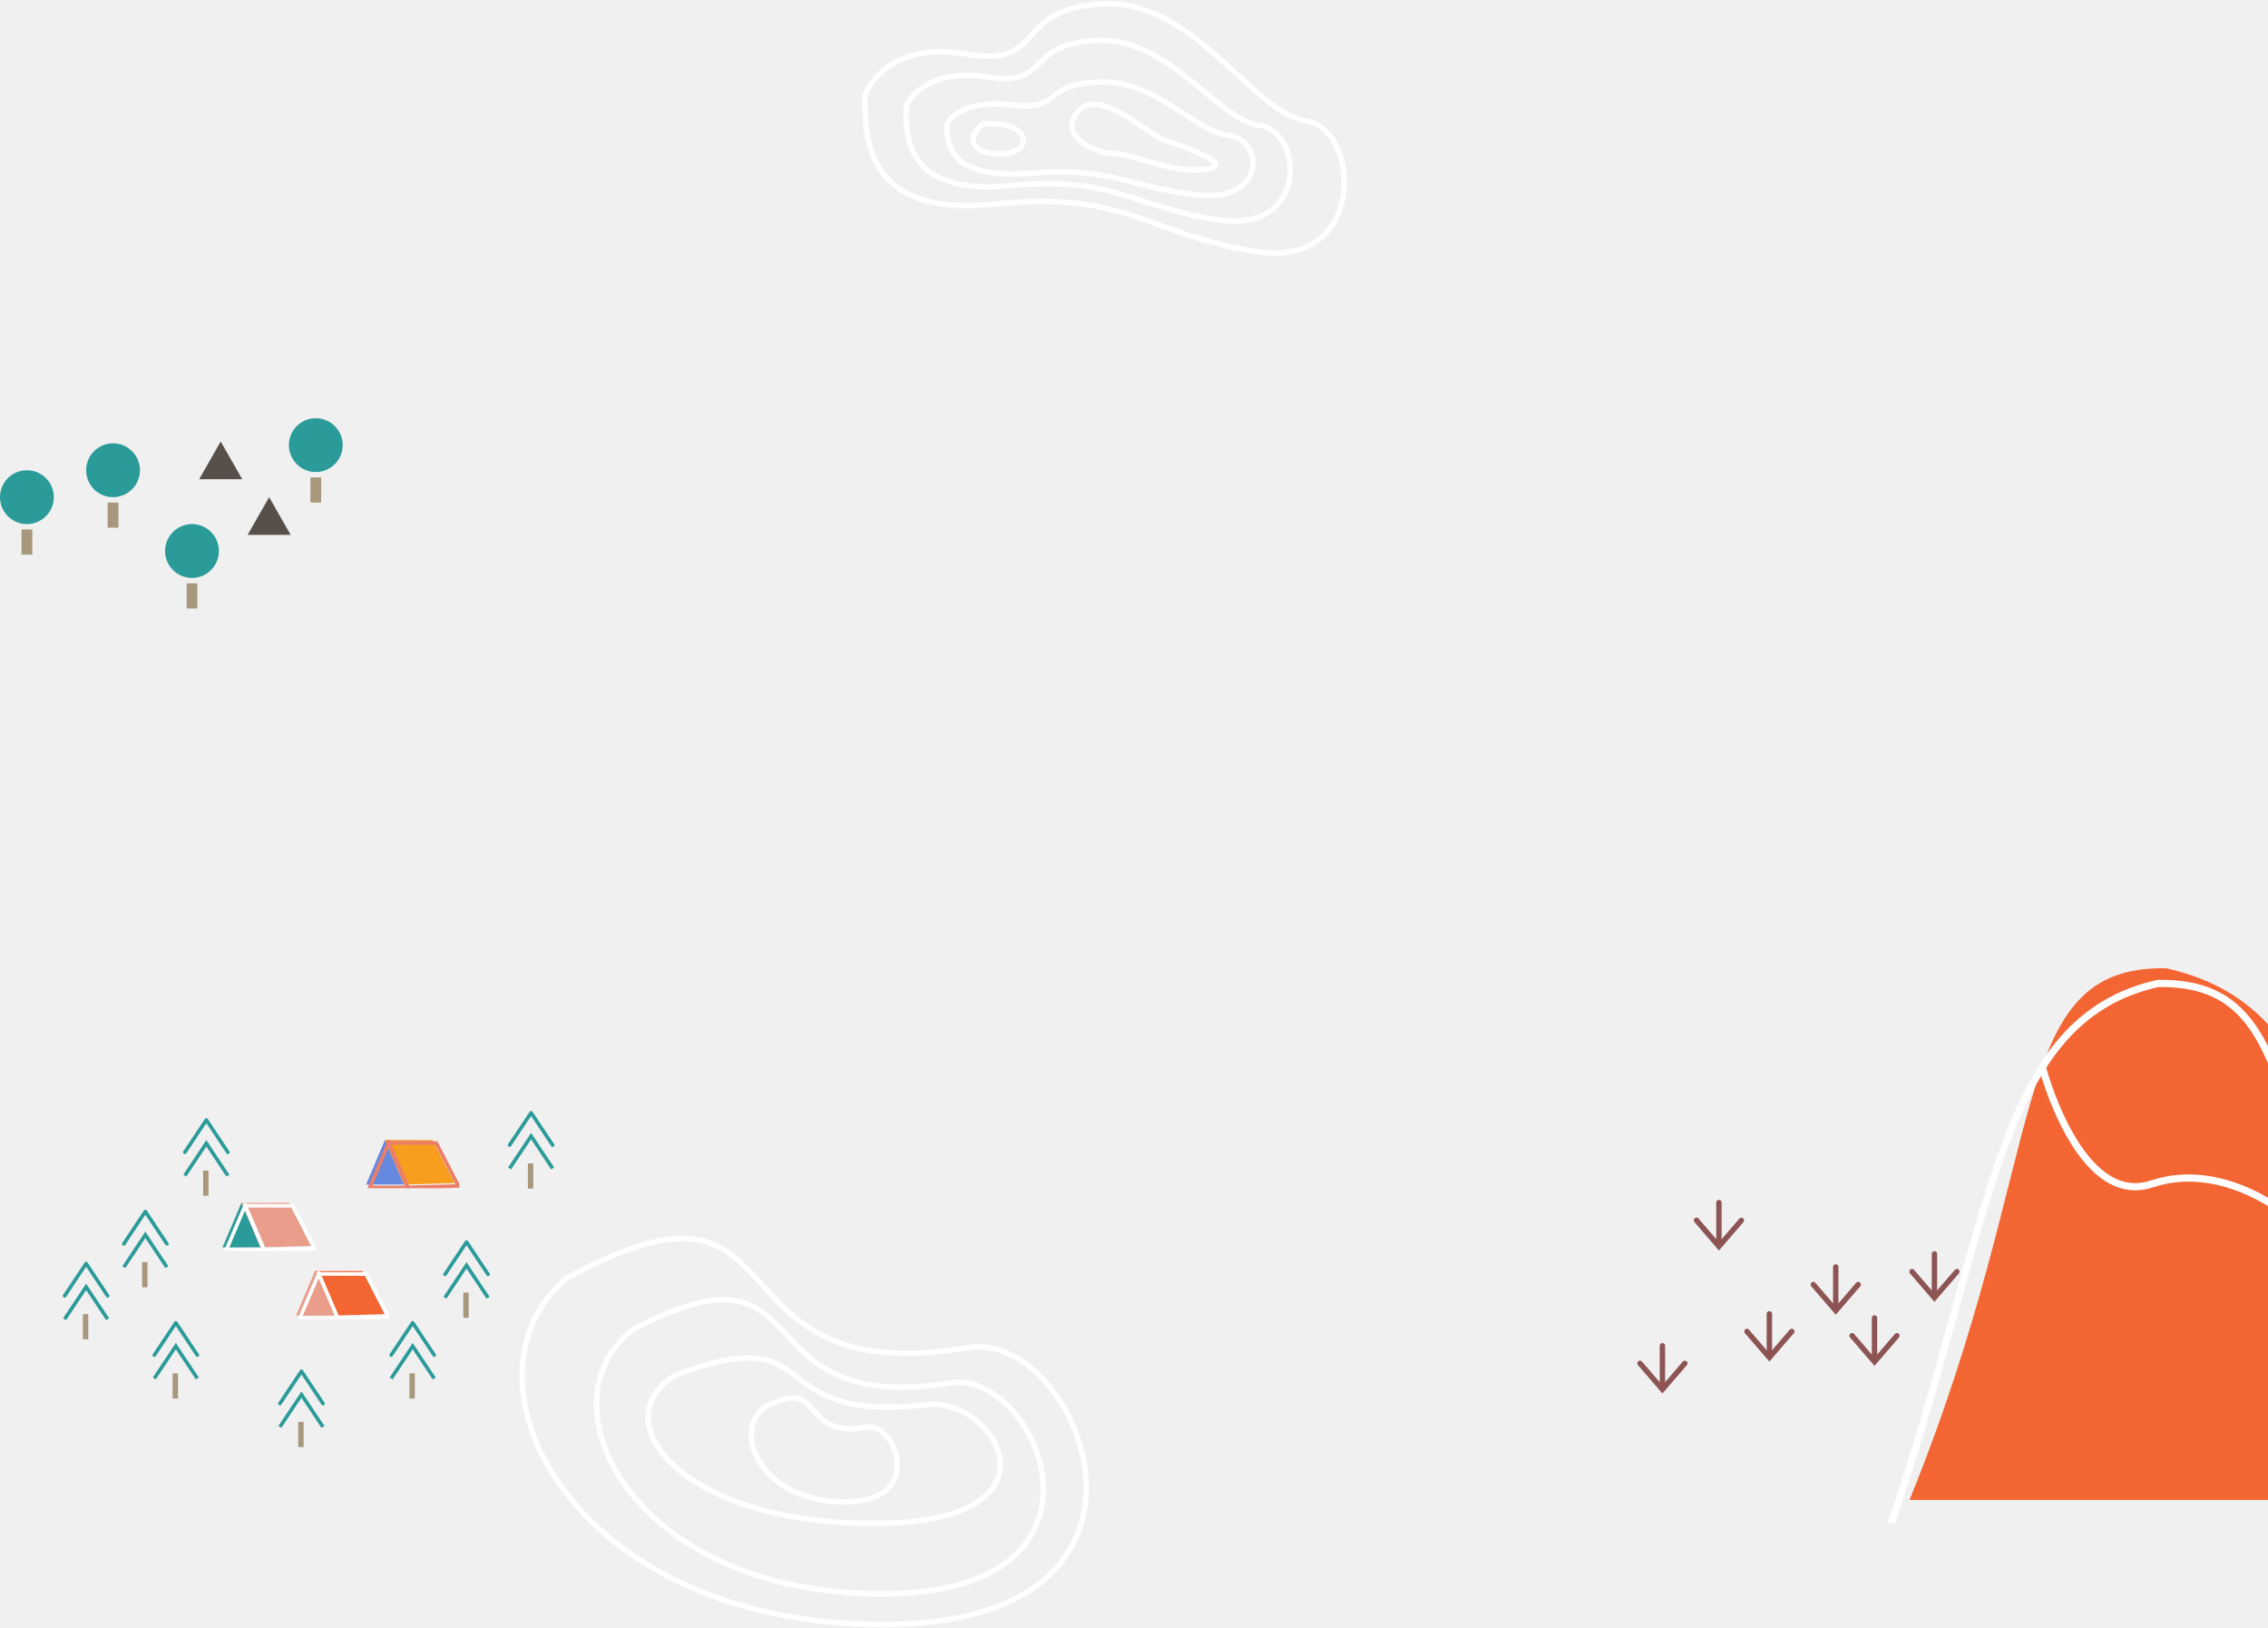
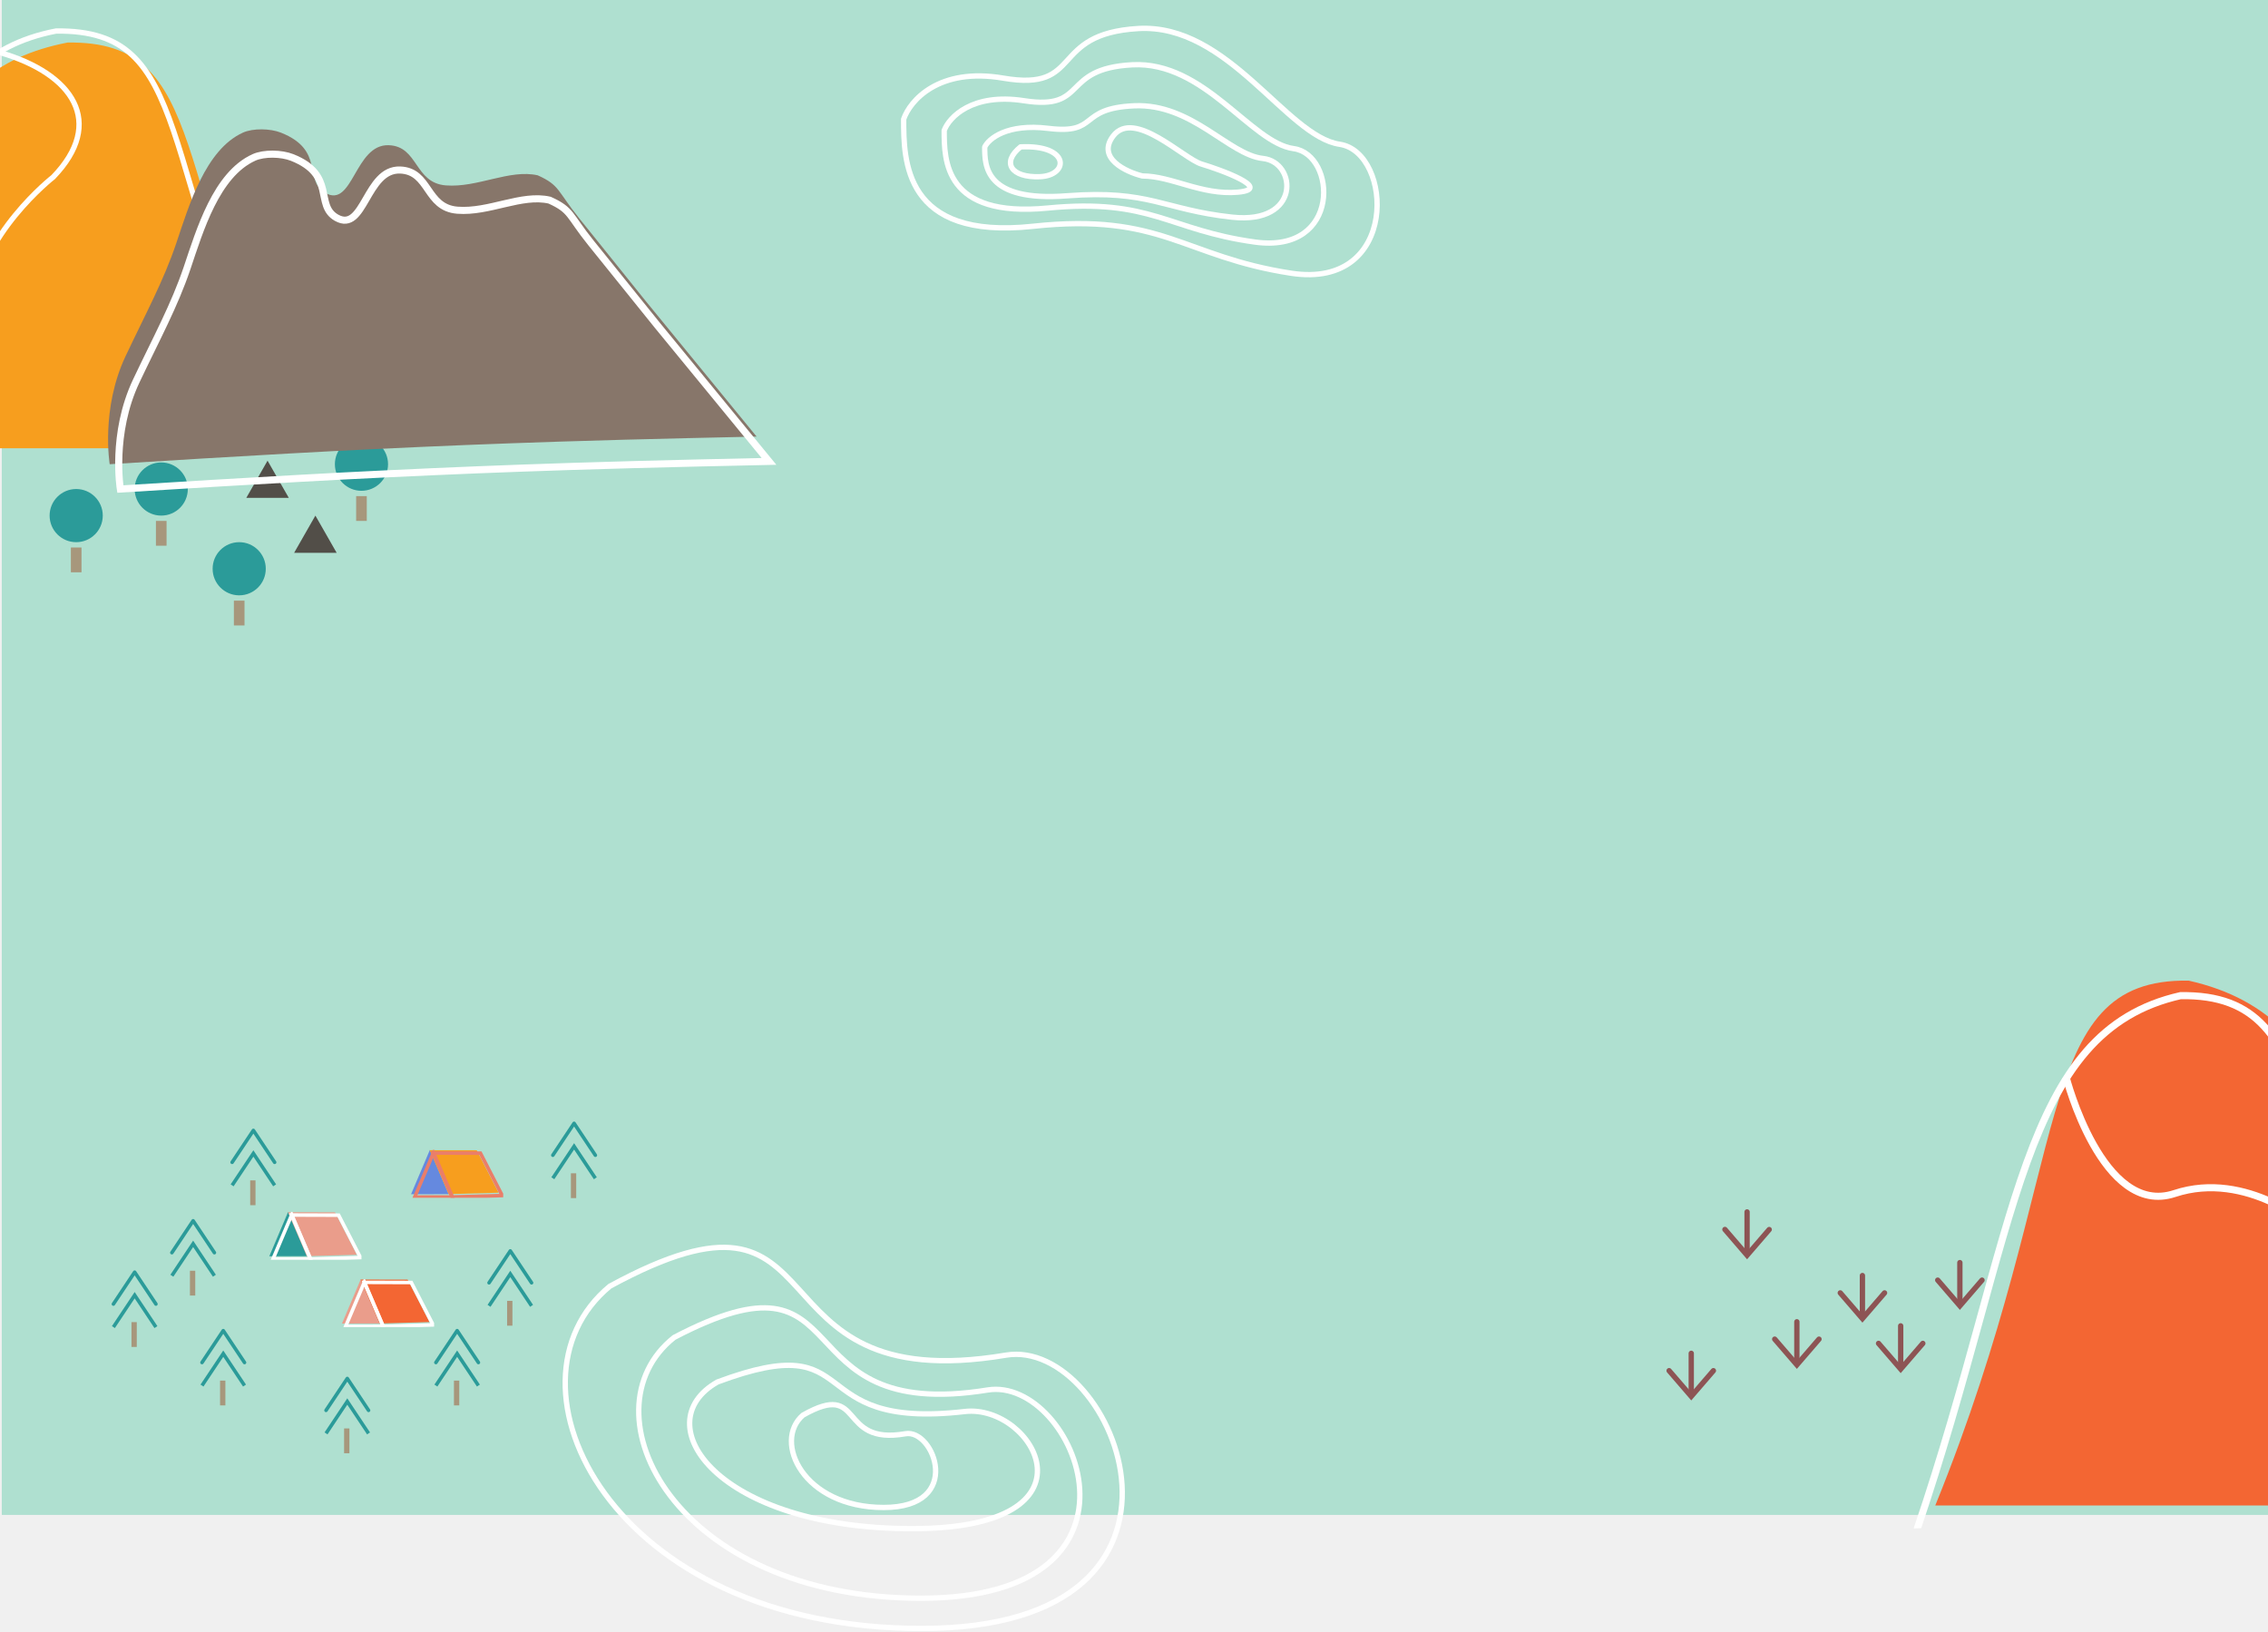
- <svg xmlns="http://www.w3.org/2000/svg" width="1264" height="907" viewBox="0 0 1264 907" fill="none">
-   <path d="M538.219 30.099C501.717 23.828 485.531 42.916 482 53.243C482 76.388 482 121.557 554.921 113.718C627.843 105.879 639.657 130.89 700.764 140.222C761.871 149.555 758.205 71.909 728.058 67.429C697.912 62.949 665.322 -0.885 614.399 2.102C563.476 5.088 583.845 37.938 538.219 30.099Z" stroke="white" stroke-width="3" stroke-linejoin="round" />
-   <path d="M549.937 42.847C520.679 38.305 507.705 52.131 504.875 59.612C504.875 76.377 504.875 109.096 563.326 103.418C621.776 97.739 631.246 115.856 680.227 122.616C729.207 129.376 726.269 73.133 702.105 69.888C677.941 66.643 651.818 20.404 611 22.567C570.183 24.73 586.51 48.526 549.937 42.847Z" stroke="white" stroke-width="3" stroke-linejoin="round" />
-   <path d="M563.625 58.449C540.332 55.595 530.003 64.282 527.75 68.983C527.75 79.516 527.75 100.074 574.283 96.506C620.817 92.938 628.356 104.322 667.35 108.569C706.345 112.817 704.005 77.478 684.768 75.439C665.531 73.4 644.733 44.347 612.238 45.706C579.743 47.066 592.741 62.017 563.625 58.449Z" stroke="white" stroke-width="3" stroke-linejoin="round" />
-   <path d="M547.994 68.901C576.114 67.555 575.333 85.047 558.93 85.72C542.526 86.393 537.058 77.647 547.994 68.901Z" stroke="white" stroke-width="3" stroke-linejoin="round" />
-   <path d="M600.231 62.763C590.796 75.198 607.307 82.981 616.742 85.317C633.253 85.317 650.157 96.29 670.598 94.461C691.04 92.632 660.377 81.66 650.157 78.612C639.936 75.564 612.025 47.218 600.231 62.763Z" stroke="white" stroke-width="3" stroke-linejoin="round" />
-   <path d="M218 755L230 737L242 755" stroke="#2B9B99" stroke-width="2" stroke-miterlimit="10" stroke-linecap="round" stroke-linejoin="round" />
-   <path d="M218 768L230 750L242 768" stroke="#2B9B99" stroke-width="2" stroke-miterlimit="10" />
-   <rect x="228.199" y="765.2" width="3" height="14" fill="#A7977C" />
-   <path d="M86 755L98 737L110 755" stroke="#2B9B99" stroke-width="2" stroke-miterlimit="10" stroke-linecap="round" stroke-linejoin="round" />
-   <path d="M86 768L98 750L110 768" stroke="#2B9B99" stroke-width="2" stroke-miterlimit="10" />
-   <rect x="96.199" y="765.2" width="3" height="14" fill="#A7977C" />
-   <path d="M36 722L48 704L60 722" stroke="#2B9B99" stroke-width="2" stroke-miterlimit="10" stroke-linecap="round" stroke-linejoin="round" />
-   <path d="M36 735L48 717L60 735" stroke="#2B9B99" stroke-width="2" stroke-miterlimit="10" />
-   <rect x="46.199" y="732.2" width="3" height="14" fill="#A7977C" />
-   <path d="M248 710L260 692L272 710" stroke="#2B9B99" stroke-width="2" stroke-miterlimit="10" stroke-linecap="round" stroke-linejoin="round" />
-   <path d="M248 723L260 705L272 723" stroke="#2B9B99" stroke-width="2" stroke-miterlimit="10" />
-   <rect x="258.199" y="720.2" width="3" height="14" fill="#A7977C" />
-   <path d="M69 693L81 675L93 693" stroke="#2B9B99" stroke-width="2" stroke-miterlimit="10" stroke-linecap="round" stroke-linejoin="round" />
-   <path d="M69 706L81 688L93 706" stroke="#2B9B99" stroke-width="2" stroke-miterlimit="10" />
-   <rect x="79.199" y="703.2" width="3" height="14" fill="#A7977C" />
-   <path d="M284 638L296 620L308 638" stroke="#2B9B99" stroke-width="2" stroke-miterlimit="10" stroke-linecap="round" stroke-linejoin="round" />
-   <path d="M284 651L296 633L308 651" stroke="#2B9B99" stroke-width="2" stroke-miterlimit="10" />
-   <rect x="294.199" y="648.2" width="3" height="14" fill="#A7977C" />
-   <path d="M103 642L115 624L127 642" stroke="#2B9B99" stroke-width="2" stroke-miterlimit="10" stroke-linecap="round" stroke-linejoin="round" />
-   <path d="M103 655L115 637L127 655" stroke="#2B9B99" stroke-width="2" stroke-miterlimit="10" />
-   <rect x="113.199" y="652.2" width="3" height="14" fill="#A7977C" />
+ <svg xmlns="http://www.w3.org/2000/svg" width="1280" height="921" viewBox="0 0 1280 921" fill="none">
+   <rect x="1" width="1280" height="855" fill="#AFE0D0" />
+   <path d="M566.219 44.099C529.717 37.828 513.531 56.916 510 67.243C510 90.388 510 135.557 582.921 127.718C655.843 119.879 667.657 144.89 728.764 154.222C789.871 163.555 786.205 85.909 756.058 81.429C725.912 76.949 693.322 13.115 642.399 16.102C591.476 19.088 611.845 51.938 566.219 44.099Z" stroke="white" stroke-width="3" stroke-linejoin="round" />
+   <path d="M577.937 56.847C548.679 52.305 535.705 66.131 532.875 73.612C532.875 90.377 532.875 123.096 591.326 117.418C649.776 111.739 659.246 129.856 708.227 136.616C757.207 143.376 754.269 87.133 730.105 83.888C705.941 80.643 679.818 34.404 639 36.567C598.183 38.73 614.51 62.526 577.937 56.847Z" stroke="white" stroke-width="3" stroke-linejoin="round" />
+   <path d="M591.625 72.449C568.332 69.595 558.003 78.282 555.75 82.983C555.75 93.516 555.75 114.074 602.283 110.506C648.817 106.938 656.356 118.322 695.35 122.569C734.345 126.817 732.005 91.478 712.768 89.439C693.531 87.4 672.733 58.347 640.238 59.706C607.743 61.066 620.741 76.017 591.625 72.449Z" stroke="white" stroke-width="3" stroke-linejoin="round" />
+   <path d="M575.994 82.901C604.114 81.555 603.333 99.047 586.93 99.72C570.526 100.393 565.058 91.647 575.994 82.901Z" stroke="white" stroke-width="3" stroke-linejoin="round" />
+   <path d="M628.231 76.763C618.796 89.198 635.307 96.981 644.742 99.317C661.253 99.317 678.157 110.29 698.598 108.461C719.04 106.632 688.377 95.66 678.157 92.612C667.936 89.564 640.025 61.218 628.231 76.763Z" stroke="white" stroke-width="3" stroke-linejoin="round" />
+   <path d="M246 769L258 751L270 769" stroke="#2B9B99" stroke-width="2" stroke-miterlimit="10" stroke-linecap="round" stroke-linejoin="round" />
+   <path d="M246 782L258 764L270 782" stroke="#2B9B99" stroke-width="2" stroke-miterlimit="10" />
+   <rect x="256.199" y="779.2" width="3" height="14" fill="#A7977C" />
+   <path d="M114 769L126 751L138 769" stroke="#2B9B99" stroke-width="2" stroke-miterlimit="10" stroke-linecap="round" stroke-linejoin="round" />
+   <path d="M114 782L126 764L138 782" stroke="#2B9B99" stroke-width="2" stroke-miterlimit="10" />
+   <rect x="124.199" y="779.2" width="3" height="14" fill="#A7977C" />
+   <path d="M64 736L76 718L88 736" stroke="#2B9B99" stroke-width="2" stroke-miterlimit="10" stroke-linecap="round" stroke-linejoin="round" />
+   <path d="M64 749L76 731L88 749" stroke="#2B9B99" stroke-width="2" stroke-miterlimit="10" />
+   <rect x="74.199" y="746.2" width="3" height="14" fill="#A7977C" />
+   <path d="M276 724L288 706L300 724" stroke="#2B9B99" stroke-width="2" stroke-miterlimit="10" stroke-linecap="round" stroke-linejoin="round" />
+   <path d="M276 737L288 719L300 737" stroke="#2B9B99" stroke-width="2" stroke-miterlimit="10" />
+   <rect x="286.199" y="734.2" width="3" height="14" fill="#A7977C" />
+   <path d="M97 707L109 689L121 707" stroke="#2B9B99" stroke-width="2" stroke-miterlimit="10" stroke-linecap="round" stroke-linejoin="round" />
+   <path d="M97 720L109 702L121 720" stroke="#2B9B99" stroke-width="2" stroke-miterlimit="10" />
+   <rect x="107.199" y="717.2" width="3" height="14" fill="#A7977C" />
+   <path d="M312 652L324 634L336 652" stroke="#2B9B99" stroke-width="2" stroke-miterlimit="10" stroke-linecap="round" stroke-linejoin="round" />
+   <path d="M312 665L324 647L336 665" stroke="#2B9B99" stroke-width="2" stroke-miterlimit="10" />
+   <rect x="322.199" y="662.2" width="3" height="14" fill="#A7977C" />
+   <path d="M131 656L143 638L155 656" stroke="#2B9B99" stroke-width="2" stroke-miterlimit="10" stroke-linecap="round" stroke-linejoin="round" />
+   <path d="M131 669L143 651L155 669" stroke="#2B9B99" stroke-width="2" stroke-miterlimit="10" />
+   <rect x="141.199" y="666.2" width="3" height="14" fill="#A7977C" />
  <g clip-path="url(#clip0)">
-     <path d="M225.211 659.963L204 660.003L214.606 635L225.211 659.963Z" fill="#6589DF" />
-     <path d="M253.383 659.164C243.982 659.444 234.581 659.683 225.18 659.963C221.625 651.695 218.07 643.428 214.516 635.16C223.359 635.16 232.201 635.2 241.044 635.2C245.157 643.188 249.27 651.176 253.383 659.164Z" fill="#F79E1E" />
-     <path d="M255.438 660.762C246.037 661.041 236.636 661.281 227.235 661.561C223.68 653.293 220.125 645.025 216.57 636.757C225.413 636.797 234.256 636.797 243.129 636.837C247.212 644.786 251.325 652.774 255.438 660.762Z" stroke="#EA7E69" stroke-width="2" stroke-miterlimit="10" />
-     <path d="M227.266 661.561L206.055 661.601L216.66 636.598L227.266 661.561Z" stroke="#EA7E69" stroke-width="2" stroke-miterlimit="10" />
+     <path d="M253.211 673.963L232 674.003L242.606 649L253.211 673.963Z" fill="#6589DF" />
+     <path d="M281.383 673.164C271.982 673.444 262.581 673.683 253.18 673.963C249.625 665.695 246.07 657.428 242.516 649.16C251.359 649.16 260.201 649.2 269.044 649.2C273.157 657.188 277.27 665.176 281.383 673.164Z" fill="#F79E1E" />
+     <path d="M283.438 674.762C274.037 675.041 264.636 675.281 255.235 675.561C251.68 667.293 248.125 659.025 244.57 650.757C253.413 650.797 262.256 650.797 271.129 650.837C275.212 658.786 279.325 666.774 283.438 674.762Z" stroke="#EA7E69" stroke-width="2" stroke-miterlimit="10" />
+     <path d="M255.266 675.561L234.055 675.601L244.66 650.598L255.266 675.561Z" stroke="#EA7E69" stroke-width="2" stroke-miterlimit="10" />
  </g>
  <g clip-path="url(#clip1)">
-     <path d="M145.211 694.963L124 695.003L134.606 670L145.211 694.963Z" fill="#2B9B99" />
-     <path d="M173.383 694.164C163.982 694.444 154.581 694.683 145.18 694.963C141.625 686.695 138.07 678.428 134.516 670.16C143.359 670.16 152.201 670.2 161.044 670.2C165.157 678.188 169.27 686.176 173.383 694.164Z" fill="#EA9D8B" />
-     <path d="M175.438 695.762C166.037 696.041 156.636 696.281 147.235 696.561C143.68 688.293 140.125 680.025 136.57 671.757C145.413 671.797 154.256 671.797 163.129 671.837C167.212 679.786 171.325 687.774 175.438 695.762Z" stroke="white" stroke-width="2" stroke-miterlimit="10" />
-     <path d="M147.266 696.561L126.055 696.601L136.66 671.598L147.266 696.561Z" stroke="white" stroke-width="2" stroke-miterlimit="10" />
+     <path d="M173.211 708.963L152 709.003L162.606 684L173.211 708.963Z" fill="#2B9B99" />
+     <path d="M201.383 708.164C191.982 708.444 182.581 708.683 173.18 708.963C169.625 700.695 166.07 692.428 162.516 684.16C171.359 684.16 180.201 684.2 189.044 684.2C193.157 692.188 197.27 700.176 201.383 708.164Z" fill="#EA9D8B" />
+     <path d="M203.438 709.762C194.037 710.041 184.636 710.281 175.235 710.561C171.68 702.293 168.125 694.025 164.57 685.757C173.413 685.797 182.256 685.797 191.129 685.837C195.212 693.786 199.325 701.774 203.438 709.762Z" stroke="white" stroke-width="2" stroke-miterlimit="10" />
+     <path d="M175.266 710.561L154.055 710.601L164.66 685.598L175.266 710.561Z" stroke="white" stroke-width="2" stroke-miterlimit="10" />
  </g>
  <g clip-path="url(#clip2)">
-     <path d="M186.211 732.963L165 733.003L175.606 708L186.211 732.963Z" fill="#EA9D8B" />
-     <path d="M214.383 732.164C204.982 732.444 195.581 732.683 186.18 732.963C182.625 724.695 179.07 716.428 175.516 708.16C184.359 708.16 193.201 708.2 202.044 708.2C206.157 716.188 210.27 724.176 214.383 732.164Z" fill="#F36633" />
-     <path d="M216.438 733.762C207.037 734.041 197.636 734.281 188.235 734.561C184.68 726.293 181.125 718.025 177.57 709.757C186.413 709.797 195.256 709.797 204.129 709.837C208.212 717.786 212.325 725.774 216.438 733.762Z" stroke="white" stroke-width="2" stroke-miterlimit="10" />
-     <path d="M188.266 734.561L167.055 734.601L177.66 709.598L188.266 734.561Z" stroke="white" stroke-width="2" stroke-miterlimit="10" />
+     <path d="M214.211 746.963L193 747.003L203.606 722L214.211 746.963Z" fill="#EA9D8B" />
+     <path d="M242.383 746.164C232.982 746.444 223.581 746.683 214.18 746.963C210.625 738.695 207.07 730.428 203.516 722.16C212.359 722.16 221.201 722.2 230.044 722.2C234.157 730.188 238.27 738.176 242.383 746.164Z" fill="#F36633" />
+     <path d="M244.438 747.762C235.037 748.041 225.636 748.281 216.235 748.561C212.68 740.293 209.125 732.025 205.57 723.757C214.413 723.797 223.256 723.797 232.129 723.837C236.212 731.786 240.325 739.774 244.438 747.762Z" stroke="white" stroke-width="2" stroke-miterlimit="10" />
+     <path d="M216.266 748.561L195.055 748.601L205.66 723.598L216.266 748.561Z" stroke="white" stroke-width="2" stroke-miterlimit="10" />
  </g>
-   <path d="M156 782L168 764L180 782" stroke="#2B9B99" stroke-width="2" stroke-miterlimit="10" stroke-linecap="round" stroke-linejoin="round" />
-   <path d="M156 795L168 777L180 795" stroke="#2B9B99" stroke-width="2" stroke-miterlimit="10" />
-   <rect x="166.199" y="792.2" width="3" height="14" fill="#A7977C" />
-   <path d="M1319.56 835.698C1309.21 655.18 1300.12 560.33 1207.27 539.47C1117.32 537.908 1143.43 640.905 1064.21 835.698" fill="#F36633" />
-   <mask id="path-43-inside-1" fill="white">
-     <path d="M1052 848.634C1109.54 678.972 1109.75 566.69 1202.38 545.938C1292.12 544.385 1266.07 646.842 1345.09 840.615" />
+   <path d="M184 796L196 778L208 796" stroke="#2B9B99" stroke-width="2" stroke-miterlimit="10" stroke-linecap="round" stroke-linejoin="round" />
+   <path d="M184 809L196 791L208 809" stroke="#2B9B99" stroke-width="2" stroke-miterlimit="10" />
+   <rect x="194.199" y="806.2" width="3" height="14" fill="#A7977C" />
+   <path d="M1347.56 849.698C1337.21 669.18 1328.12 574.33 1235.27 553.47C1145.32 551.908 1171.43 654.905 1092.21 849.698" fill="#F36633" />
+   <mask id="path-44-inside-1" fill="white">
+     <path d="M1080 862.634C1137.54 692.972 1137.75 580.69 1230.38 559.938C1320.12 558.385 1294.07 660.842 1373.09 854.615" />
  </mask>
-   <path d="M1202.38 545.938L1202.31 541.939L1201.91 541.946L1201.51 542.035L1202.38 545.938ZM1055.79 849.919C1070.22 807.383 1081.04 768.454 1090.6 733.742C1100.18 698.973 1108.45 668.561 1117.79 642.809C1136.47 591.353 1158.98 559.761 1203.26 549.841L1201.51 542.035C1153.16 552.866 1129.25 587.791 1110.27 640.08C1100.8 666.2 1092.43 696.968 1082.89 731.618C1073.33 766.324 1062.56 805.054 1048.21 847.349L1055.79 849.919ZM1202.45 549.937C1224.01 549.564 1238.01 555.391 1248.48 566.784C1259.21 578.46 1266.64 596.376 1273.91 621.157C1288.36 670.329 1301.78 745.005 1341.39 842.125L1348.8 839.104C1309.38 742.452 1296.31 669.013 1281.59 618.902C1274.29 594.04 1266.46 574.522 1254.37 561.37C1242.02 547.933 1225.62 541.535 1202.31 541.939L1202.45 549.937Z" fill="white" mask="url(#path-43-inside-1)" />
-   <path d="M1342.01 616.121C1335.53 667.209 1310.99 698.919 1277.23 678.95C1277.23 678.95 1240.15 646.057 1199.28 659.619C1158.41 673.182 1138.02 593.836 1138.02 593.836" stroke="white" stroke-width="4" />
-   <path d="M539.705 750.836C389.396 776.091 451.701 638.211 316.189 711.929C249.991 766.535 316.189 905.097 492.198 905.097C668.208 905.097 601.778 740.406 539.705 750.836Z" stroke="white" stroke-width="3" />
-   <path d="M529.436 770.493C410.41 789.735 459.747 684.684 352.439 740.85C300.018 782.455 352.439 888.026 491.817 888.026C631.194 888.026 578.59 762.547 529.436 770.493Z" stroke="white" stroke-width="3" />
-   <path d="M516.498 782.65C422.65 793.474 461.551 734.382 376.942 765.976C335.61 789.378 376.942 848.762 486.836 848.762C596.73 848.762 555.254 778.18 516.498 782.65Z" stroke="white" stroke-width="3" />
-   <path d="M483.05 795.186C444.137 802.001 460.267 764.795 425.185 784.687C408.047 799.422 425.185 836.812 470.751 836.812C516.317 836.812 499.119 792.372 483.05 795.186Z" stroke="white" stroke-width="3" />
-   <rect x="173" y="266" width="6" height="14" fill="#A7977C" />
-   <circle cx="176" cy="248" r="15" fill="#2B9B99" />
-   <rect x="60" y="280" width="6" height="14" fill="#A7977C" />
-   <circle cx="63" cy="262" r="15" fill="#2B9B99" />
-   <rect x="104" y="325" width="6" height="14" fill="#A7977C" />
-   <circle cx="107" cy="307" r="15" fill="#2B9B99" />
-   <rect x="12" y="295" width="6" height="14" fill="#A7977C" />
-   <circle cx="15" cy="277" r="15" fill="#2B9B99" />
-   <path d="M111 267L123 246L135 267" fill="#4B443F" fill-opacity="0.93" />
-   <path d="M138 298L150 277L162 298" fill="#4B443F" fill-opacity="0.93" />
-   <path d="M1065.6 708.5L1078.1 723L1090.6 708.5" stroke="#8D5454" stroke-width="3" stroke-miterlimit="10" stroke-linecap="round" />
-   <path d="M1078.1 721.6V698.6" stroke="#8D5454" stroke-width="3" stroke-linecap="round" stroke-linejoin="round" />
-   <path d="M914 759.6L926.5 774.1L939 759.6" stroke="#8D5454" stroke-width="3" stroke-miterlimit="10" stroke-linecap="round" />
-   <path d="M926.5 772.8V749.8" stroke="#8D5454" stroke-width="3" stroke-linecap="round" stroke-linejoin="round" />
-   <path d="M973.602 741.8L986.102 756.3L998.602 741.8" stroke="#8D5454" stroke-width="3" stroke-miterlimit="10" stroke-linecap="round" />
-   <path d="M986.102 755V732" stroke="#8D5454" stroke-width="3" stroke-linecap="round" stroke-linejoin="round" />
-   <path d="M1010.6 715.7L1023.1 730.2L1035.6 715.7" stroke="#8D5454" stroke-width="3" stroke-miterlimit="10" stroke-linecap="round" />
-   <path d="M1023.1 728.9V705.9" stroke="#8D5454" stroke-width="3" stroke-linecap="round" stroke-linejoin="round" />
-   <path d="M1032.2 744.2L1044.7 758.7L1057.2 744.2" stroke="#8D5454" stroke-width="3" stroke-miterlimit="10" stroke-linecap="round" />
-   <path d="M1044.7 757.3V734.3" stroke="#8D5454" stroke-width="3" stroke-linecap="round" stroke-linejoin="round" />
-   <path d="M945.5 679.9L958 694.44L970.5 679.94" stroke="#8D5454" stroke-width="3" stroke-miterlimit="10" stroke-linecap="round" />
-   <path d="M958 693V670" stroke="#8D5454" stroke-width="3" stroke-linecap="round" stroke-linejoin="round" />
+   <path d="M1230.38 559.938L1230.31 555.939L1229.91 555.946L1229.51 556.035L1230.38 559.938ZM1083.79 863.919C1098.22 821.383 1109.04 782.454 1118.6 747.742C1128.18 712.973 1136.45 682.561 1145.79 656.809C1164.47 605.353 1186.98 573.761 1231.26 563.841L1229.51 556.035C1181.16 566.866 1157.25 601.791 1138.27 654.08C1128.8 680.2 1120.43 710.968 1110.89 745.618C1101.33 780.324 1090.56 819.054 1076.21 861.349L1083.79 863.919ZM1230.45 563.937C1252.01 563.564 1266.01 569.391 1276.48 580.784C1287.21 592.46 1294.64 610.376 1301.91 635.157C1316.36 684.329 1329.78 759.005 1369.39 856.125L1376.8 853.104C1337.38 756.452 1324.31 683.013 1309.59 632.902C1302.29 608.04 1294.46 588.522 1282.37 575.37C1270.02 561.933 1253.62 555.535 1230.31 555.939L1230.45 563.937Z" fill="white" mask="url(#path-44-inside-1)" />
+   <path d="M1370.01 630.121C1363.53 681.209 1338.99 712.919 1305.23 692.95C1305.23 692.95 1268.15 660.057 1227.28 673.619C1186.41 687.182 1166.02 607.836 1166.02 607.836" stroke="white" stroke-width="4" />
+   <path d="M567.705 764.836C417.396 790.091 479.701 652.211 344.189 725.929C277.991 780.535 344.189 919.097 520.198 919.097C696.208 919.097 629.778 754.406 567.705 764.836Z" stroke="white" stroke-width="3" />
+   <path d="M557.436 784.493C438.41 803.735 487.747 698.684 380.439 754.85C328.018 796.455 380.439 902.026 519.817 902.026C659.194 902.026 606.59 776.547 557.436 784.493Z" stroke="white" stroke-width="3" />
+   <path d="M544.498 796.65C450.65 807.474 489.551 748.382 404.942 779.976C363.61 803.378 404.942 862.762 514.836 862.762C624.73 862.762 583.254 792.18 544.498 796.65Z" stroke="white" stroke-width="3" />
+   <path d="M511.05 809.186C472.137 816.001 488.267 778.795 453.185 798.687C436.047 813.422 453.185 850.812 498.751 850.812C544.317 850.812 527.119 806.372 511.05 809.186Z" stroke="white" stroke-width="3" />
+   <rect x="201" y="280" width="6" height="14" fill="#A7977C" />
+   <circle cx="204" cy="262" r="15" fill="#2B9B99" />
+   <rect x="88" y="294" width="6" height="14" fill="#A7977C" />
+   <circle cx="91" cy="276" r="15" fill="#2B9B99" />
+   <rect x="132" y="339" width="6" height="14" fill="#A7977C" />
+   <circle cx="135" cy="321" r="15" fill="#2B9B99" />
+   <rect x="40" y="309" width="6" height="14" fill="#A7977C" />
+   <circle cx="43" cy="291" r="15" fill="#2B9B99" />
+   <path d="M139 281L151 260L163 281" fill="#4B443F" fill-opacity="0.93" />
+   <path d="M166 312L178 291L190 312" fill="#4B443F" fill-opacity="0.93" />
+   <path d="M1093.6 722.5L1106.1 737L1118.6 722.5" stroke="#8D5454" stroke-width="3" stroke-miterlimit="10" stroke-linecap="round" />
+   <path d="M1106.1 735.6V712.6" stroke="#8D5454" stroke-width="3" stroke-linecap="round" stroke-linejoin="round" />
+   <path d="M942 773.6L954.5 788.1L967 773.6" stroke="#8D5454" stroke-width="3" stroke-miterlimit="10" stroke-linecap="round" />
+   <path d="M954.5 786.8V763.8" stroke="#8D5454" stroke-width="3" stroke-linecap="round" stroke-linejoin="round" />
+   <path d="M1001.6 755.8L1014.1 770.3L1026.6 755.8" stroke="#8D5454" stroke-width="3" stroke-miterlimit="10" stroke-linecap="round" />
+   <path d="M1014.1 769V746" stroke="#8D5454" stroke-width="3" stroke-linecap="round" stroke-linejoin="round" />
+   <path d="M1038.6 729.7L1051.1 744.2L1063.6 729.7" stroke="#8D5454" stroke-width="3" stroke-miterlimit="10" stroke-linecap="round" />
+   <path d="M1051.1 742.9V719.9" stroke="#8D5454" stroke-width="3" stroke-linecap="round" stroke-linejoin="round" />
+   <path d="M1060.2 758.2L1072.7 772.7L1085.2 758.2" stroke="#8D5454" stroke-width="3" stroke-miterlimit="10" stroke-linecap="round" />
+   <path d="M1072.7 771.3V748.3" stroke="#8D5454" stroke-width="3" stroke-linecap="round" stroke-linejoin="round" />
+   <path d="M973.5 693.9L986 708.44L998.5 693.94" stroke="#8D5454" stroke-width="3" stroke-miterlimit="10" stroke-linecap="round" />
+   <path d="M986 707V684" stroke="#8D5454" stroke-width="3" stroke-linecap="round" stroke-linejoin="round" />
+   <path d="M-63 253C-53.68 113.458 -45.495 40.139 38.145 24.013C119.165 22.806 95.645 102.424 167 253" fill="#F79E1E" />
+   <path d="M-0.107 29.627C41.41 41.621 59.68 69.191 30.034 99.937C30.034 99.937 -11.9 132.589 -15.29 173.987C-18.68 215.384 -94.396 226.521 -94.396 226.521" stroke="white" stroke-width="3" />
+   <mask id="path-75-inside-2" fill="white">
+     <path d="M-104 250C-52.167 118.85 -51.982 32.055 31.456 16.014C112.281 14.813 88.817 94.013 160 243.801" />
+   </mask>
+   <path d="M31.456 16.014L31.411 13.014L31.148 13.018L30.889 13.067L31.456 16.014ZM-101.21 251.103C-88.212 218.215 -78.456 188.117 -69.845 161.283C-61.219 134.403 -53.774 110.906 -45.361 91.009C-36.953 71.126 -27.673 55.079 -15.509 43.03C-3.401 31.035 11.705 22.865 32.022 18.959L30.889 13.067C9.487 17.182 -6.719 25.877 -19.732 38.767C-32.689 51.602 -42.34 68.458 -50.887 88.672C-59.429 108.873 -66.964 132.668 -75.558 159.45C-84.167 186.278 -93.871 216.21 -106.79 248.897L-101.21 251.103ZM31.5 19.013C51.183 18.721 64.031 23.31 73.581 32.228C83.283 41.285 89.96 55.137 96.505 74.258C109.506 112.24 121.608 170.003 157.29 245.089L162.71 242.513C127.209 167.811 115.451 111.08 102.182 72.315C95.592 53.063 88.532 37.977 77.676 27.842C66.67 17.566 52.14 12.706 31.411 13.014L31.5 19.013Z" fill="white" mask="url(#path-75-inside-2)" />
+   <path d="M364.362 169.849L427 246.405C427 246.405 359.358 247.807 316.041 249.241C274.788 250.606 251.666 251.543 210.451 253.494C152.394 256.241 61.91 262 61.91 262C61.91 262 56.786 230.852 70.858 201.039C82.352 176.687 92.334 158.508 99.492 137.242C106.651 115.977 115.907 84.495 137.075 74.863C142.825 72.247 152.621 72.514 158.551 74.863C183.606 84.787 171.079 101.8 183.606 108.888C199.295 117.765 200.139 81.254 219.4 81.952C236.214 82.56 233.717 103.217 251.613 104.635C269.51 106.053 287.676 95.301 303.514 98.964C316.041 104.635 314.251 107.47 326.779 123.065L364.362 169.849Z" fill="#87766A" />
+   <path d="M371.191 183.849L434 260.405C434 260.405 366.173 261.807 322.738 263.241C281.373 264.606 258.187 265.543 216.86 267.494C158.644 270.241 67.912 276 67.912 276C67.912 276 62.775 244.852 76.885 215.039C88.41 190.687 98.419 172.508 105.598 151.242C112.776 129.977 122.057 98.495 143.283 88.863C149.048 86.247 158.871 86.514 164.818 88.863C189.941 98.787 177.38 115.8 189.941 122.888C205.673 131.765 206.52 95.254 225.832 95.952C242.693 96.56 240.189 117.217 258.134 118.635C276.08 120.053 294.295 109.301 310.176 112.964C322.738 118.635 320.943 121.47 333.505 137.065L371.191 183.849Z" stroke="white" stroke-width="4" />
  <defs>
    <clipPath id="clip0">
-       <rect width="52" height="27" fill="white" transform="translate(204 635)" />
+       <rect width="52" height="27" fill="white" transform="translate(232 649)" />
    </clipPath>
    <clipPath id="clip1">
-       <rect width="52" height="27" fill="white" transform="translate(124 670)" />
+       <rect width="52" height="27" fill="white" transform="translate(152 684)" />
    </clipPath>
    <clipPath id="clip2">
-       <rect width="52" height="27" fill="white" transform="translate(165 708)" />
+       <rect width="52" height="27" fill="white" transform="translate(193 722)" />
    </clipPath>
  </defs>
</svg>
